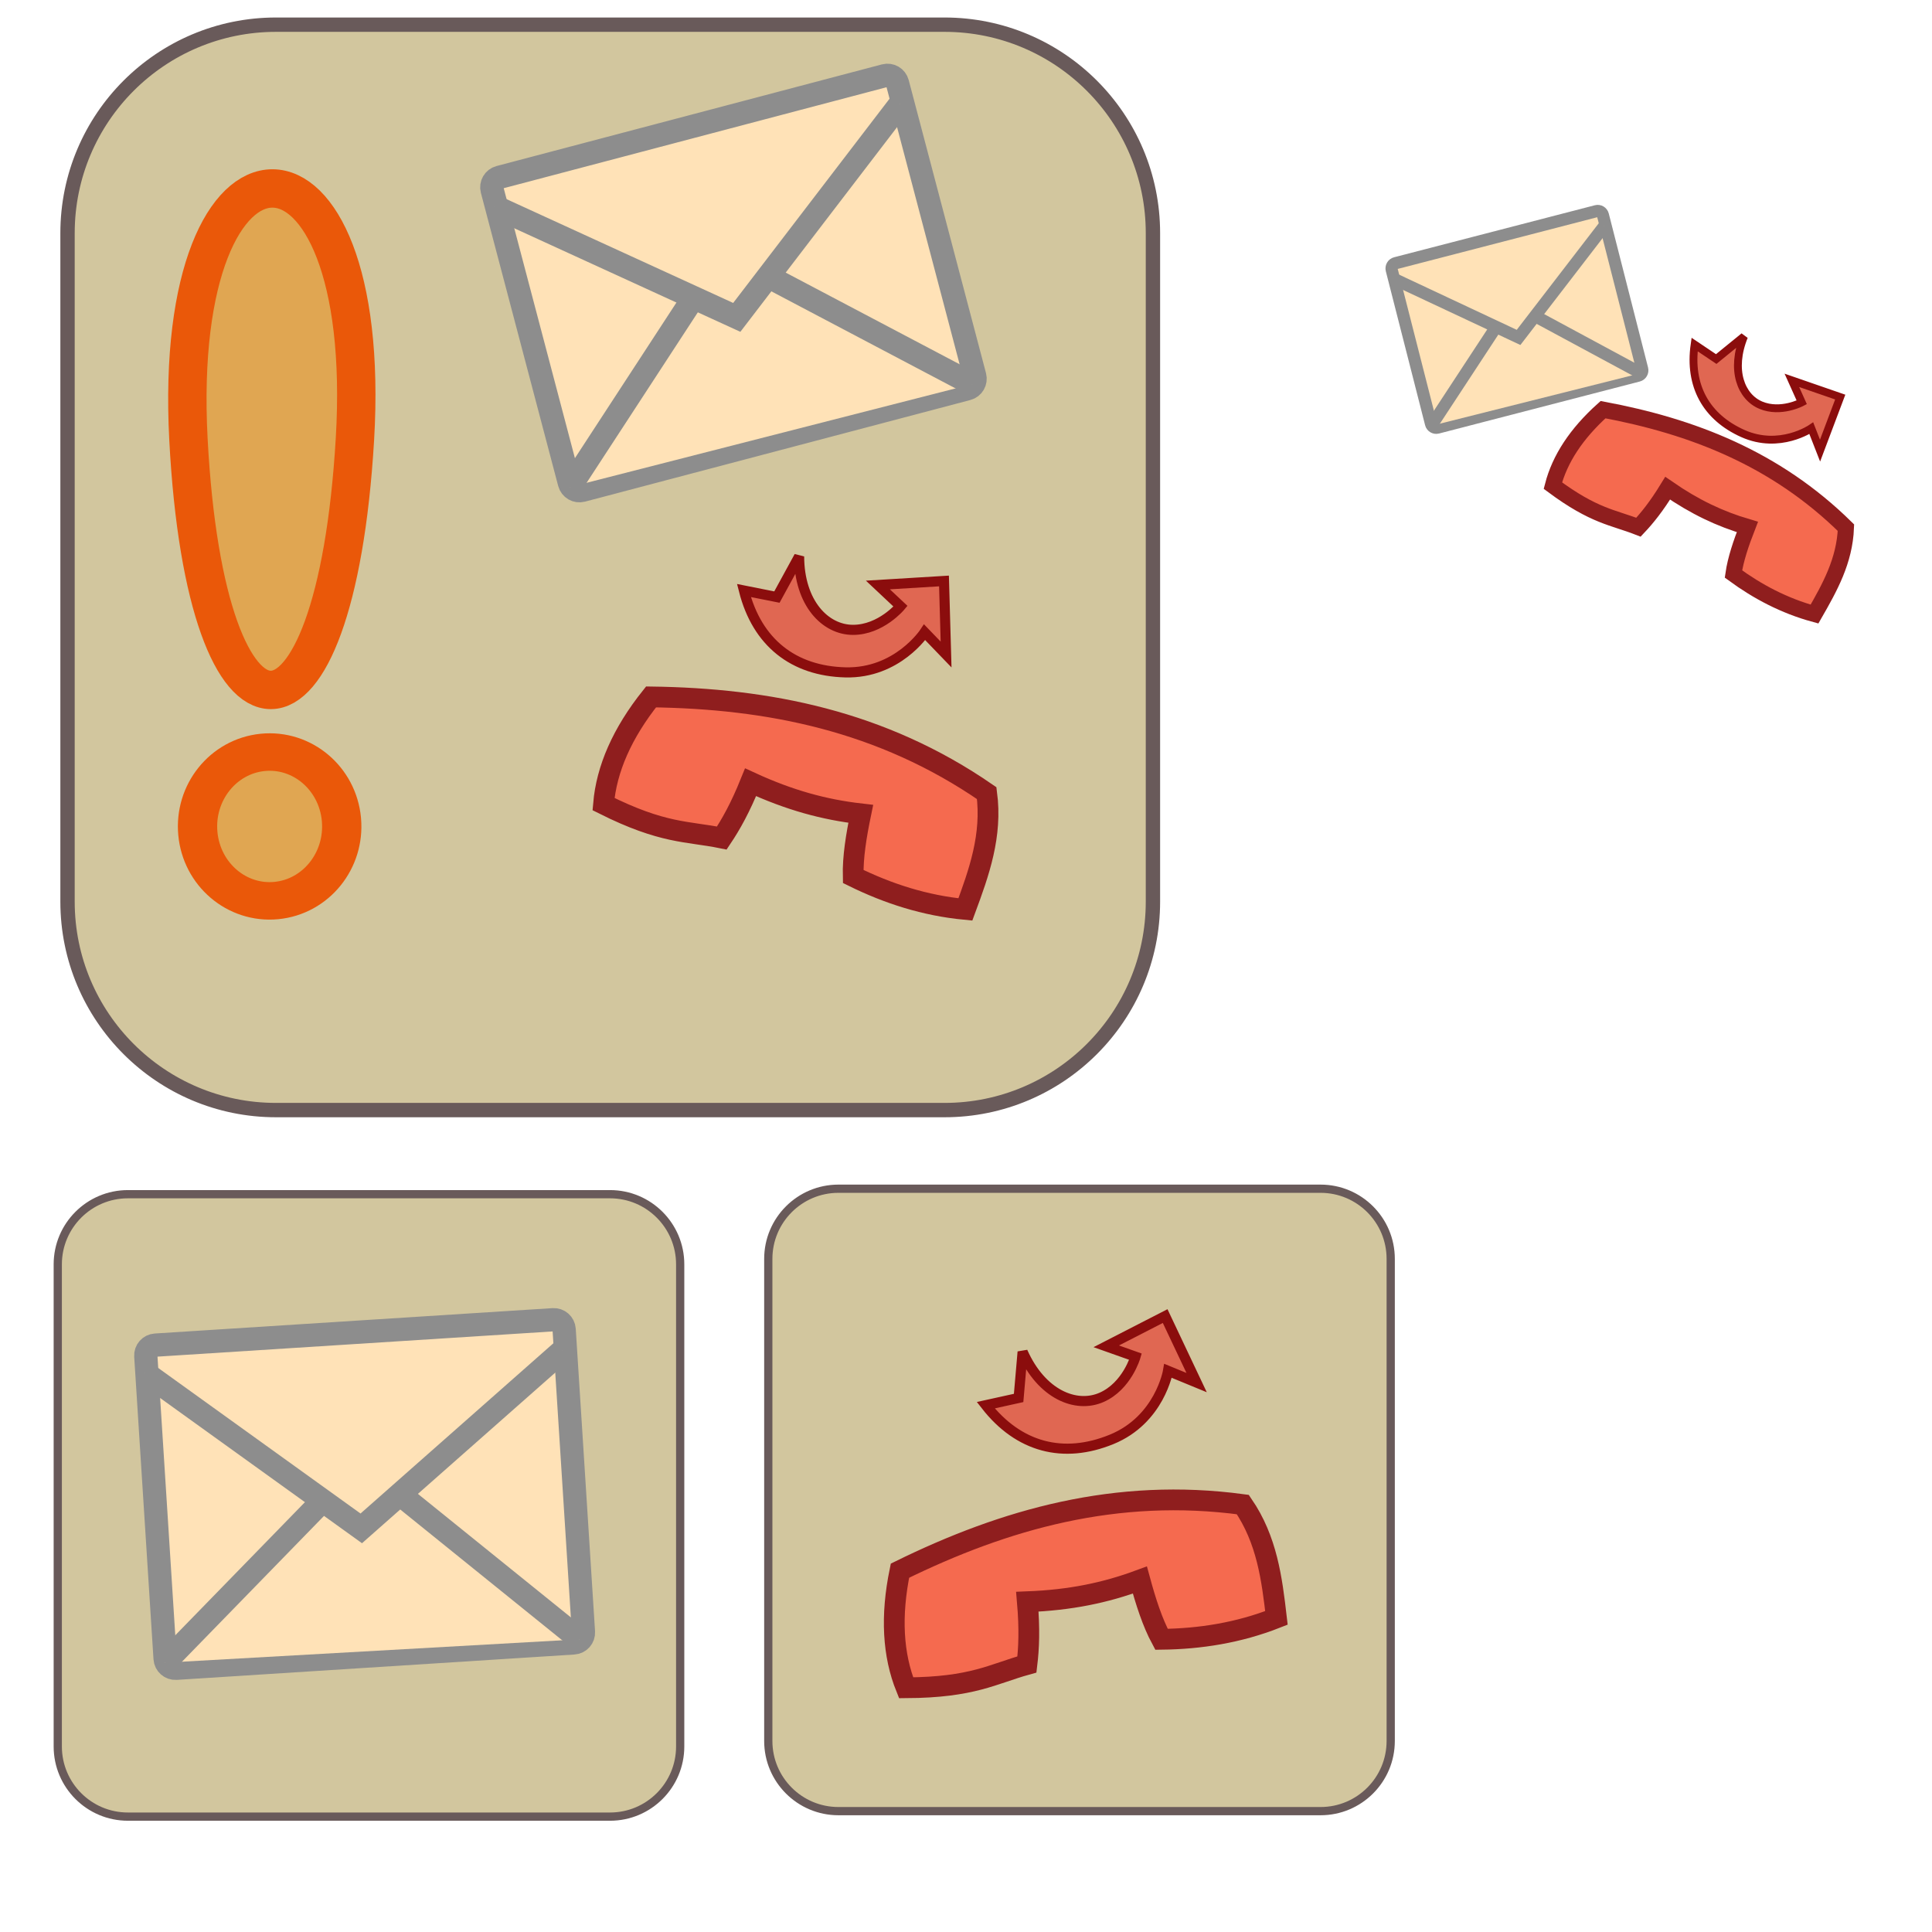
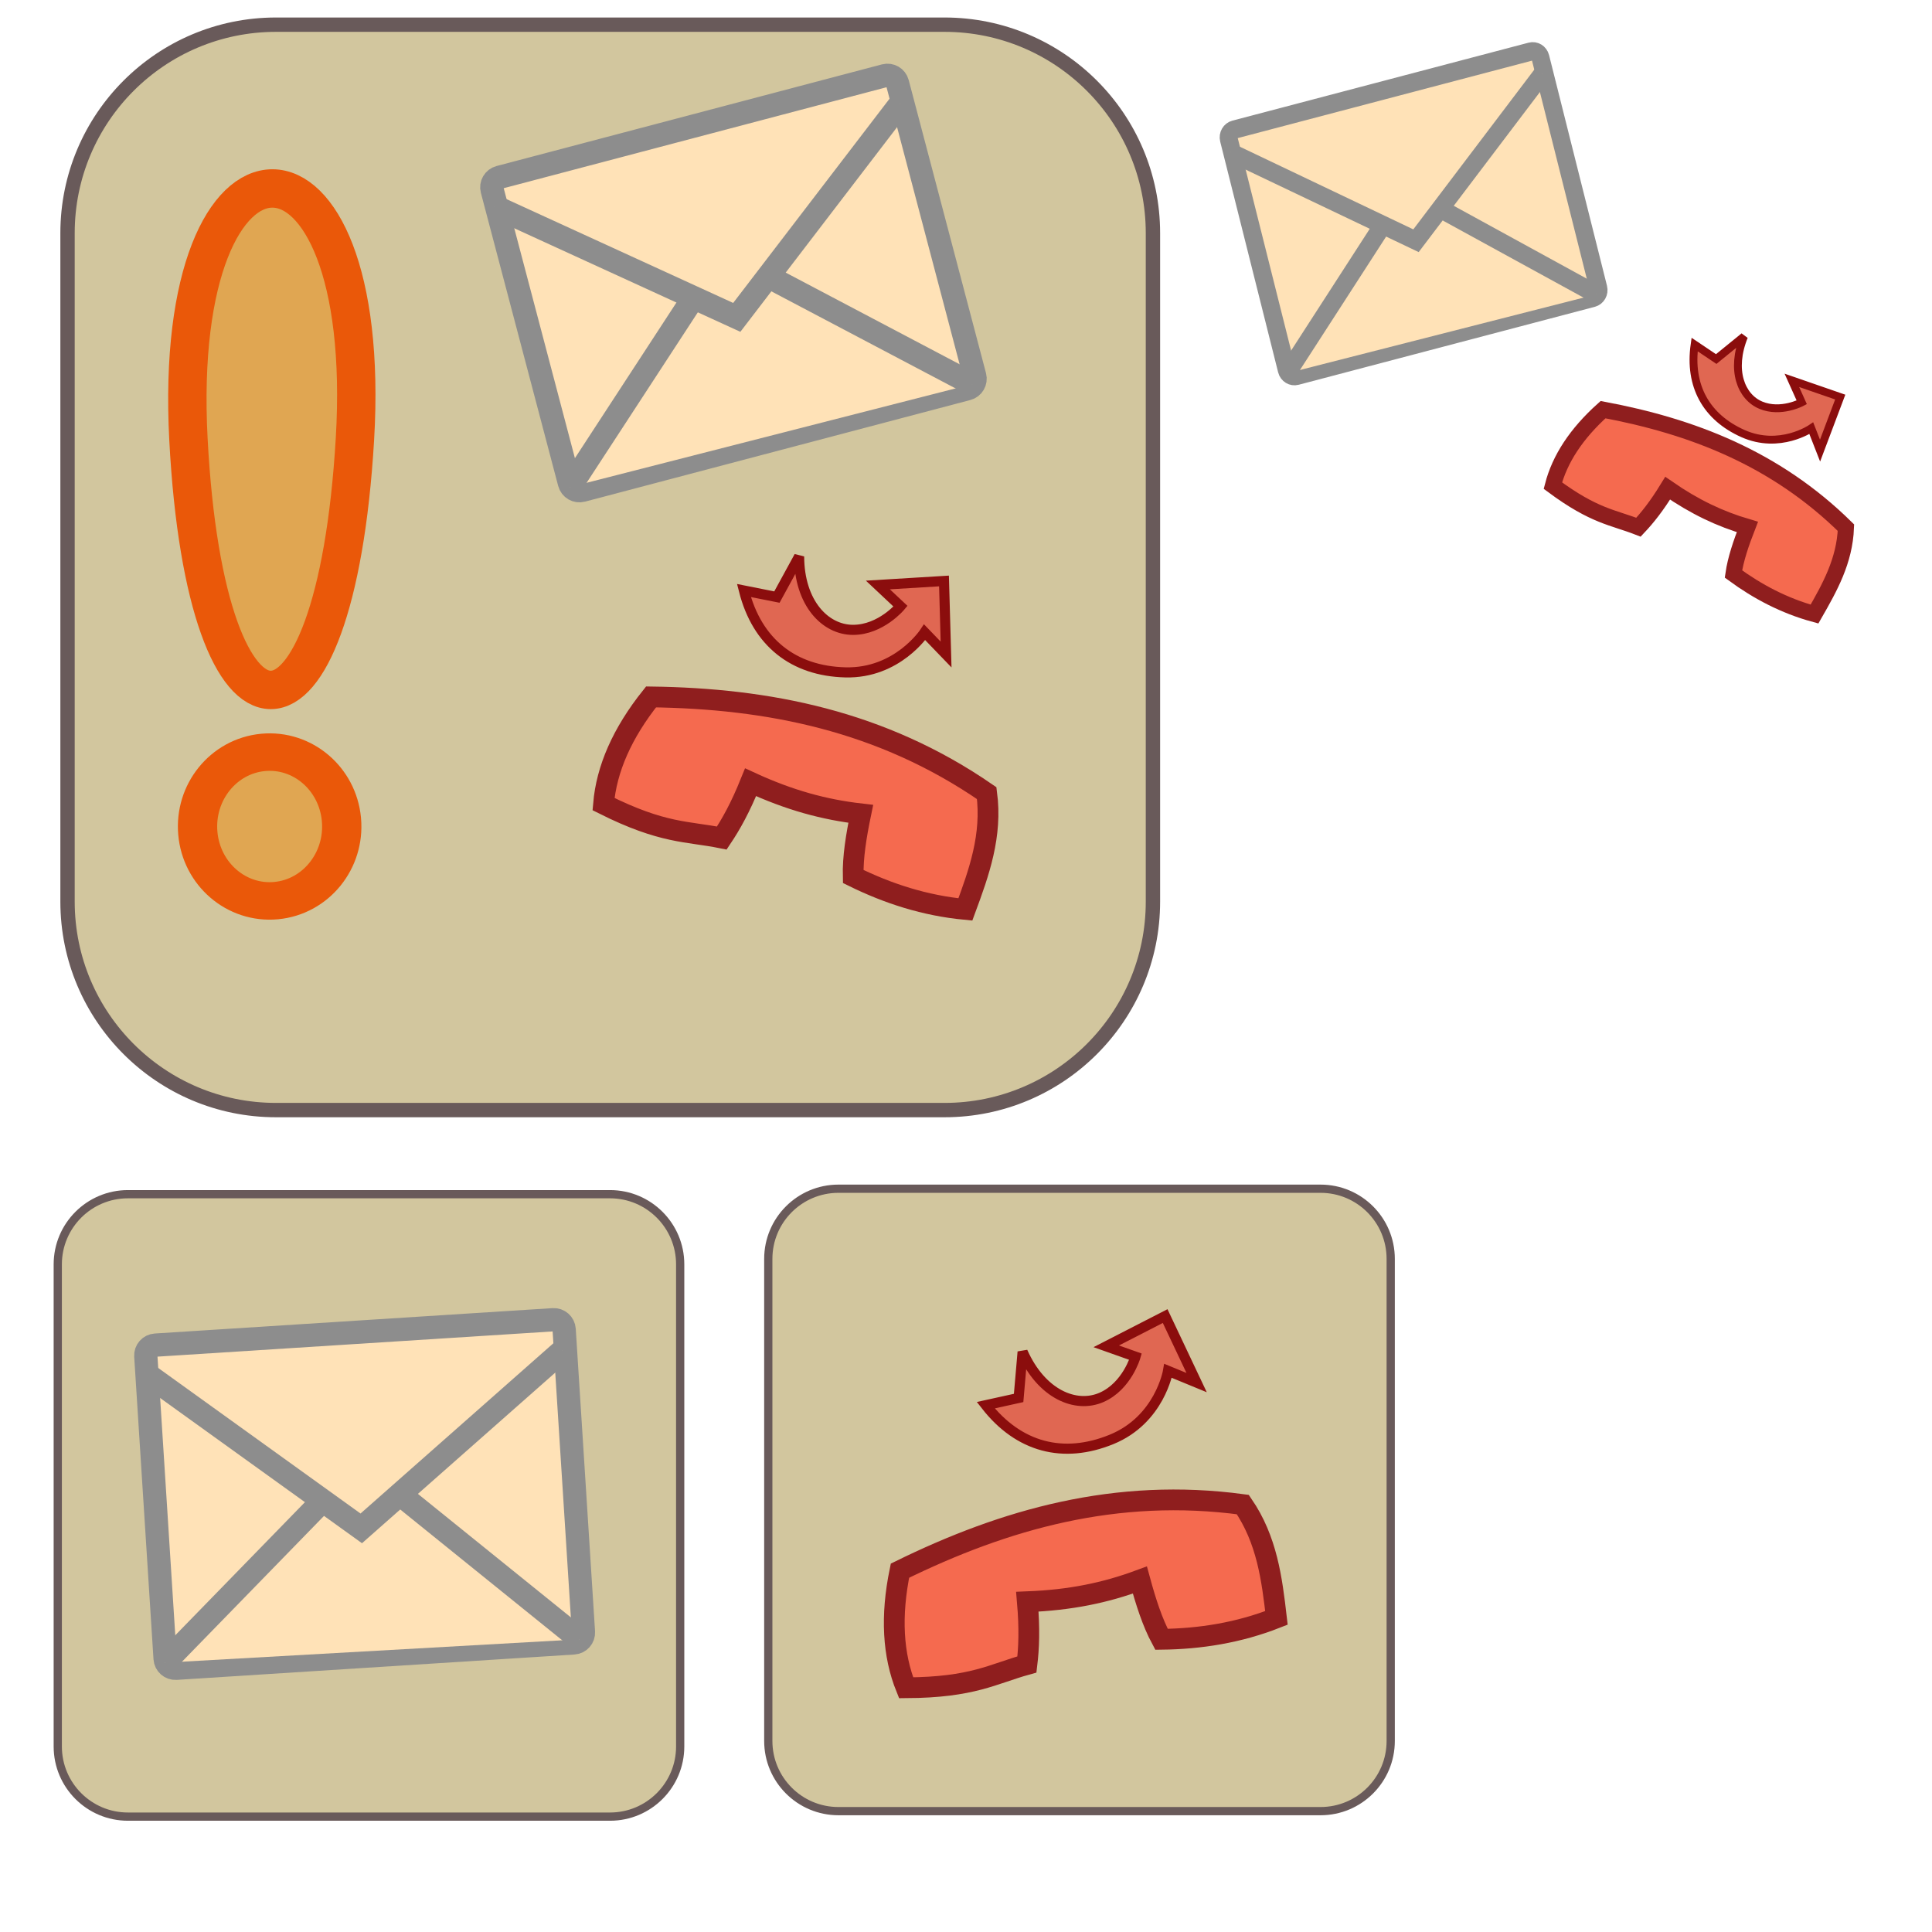
<svg xmlns="http://www.w3.org/2000/svg" width="800" height="800" id="svg2" version="1.1">
  <defs id="defs4" />
  <g id="layer1" transform="translate(-138.4688,65.375)">
    <rect ry="29.053" y="426.847" x="456.6" height="257.731" width="257.731" id="rect3088" style="fill:#d2c69e;fill-opacity:1;stroke:#695a5a;stroke-width:3.407;stroke-linecap:round;stroke-linejoin:round;stroke-miterlimit:4;stroke-opacity:1;stroke-dasharray:none" />
    <path style="fill:#f56a4f;fill-opacity:1;stroke:#8f1e1e;stroke-width:8.6;stroke-linecap:butt;stroke-linejoin:miter;stroke-miterlimit:4;stroke-opacity:1;stroke-dasharray:none" d="m 563.698,623.848 c -14.173,3.918 -22.375,9.509 -50.033,9.651 -5.479,-13.557 -6.425,-29.663 -2.541,-48.486 43.483,-21.354 89.558,-34.454 141.969,-27.384 10.027,14.607 12.045,30.759 13.919,46.94 -15.707,6.182 -31.594,8.664 -47.592,8.855 -3.78,-7.005 -6.507,-15.566 -8.951,-24.545 -14.339,5.322 -28.863,8.308 -46.593,8.987 0.978,11.354 0.635,19.279 -0.178,25.982 z" id="path3901-7-2" />
    <rect style="fill:#d2c69e;fill-opacity:1;stroke:#695a5a;stroke-width:5.941;stroke-linecap:round;stroke-linejoin:round;stroke-miterlimit:4;stroke-opacity:1;stroke-dasharray:none" id="rect3069" width="449.445" height="449.445" x="166.433" y="-55.157" ry="86.321" />
-     <path style="fill:#e0a652;fill-opacity:1;stroke:#ea5809;stroke-width:12.026;stroke-linecap:round;stroke-linejoin:round;stroke-miterlimit:4;stroke-opacity:1;stroke-dasharray:none" id="path3897" d="m 329.592,603.86 a 22.069,23.871 0 1 1 -0.02,-0.227" transform="matrix(1.353026,0,0,1.290762,-166.0885,-505.3743)" />
+     <path style="fill:#e0a652;fill-opacity:1;stroke:#ea5809;stroke-width:12.026;stroke-linecap:round;stroke-linejoin:round;stroke-miterlimit:4;stroke-opacity:1;stroke-dasharray:none" id="path3897" d="m 329.592,603.86 c 1.107,13.129 -7.835,24.743 -19.973,25.941 -12.138,1.198 -22.875,-8.474 -23.983,-21.603 -1.107,-13.129 7.835,-24.743 19.973,-25.941 12.056,-1.19 22.747,8.348 23.963,21.376" transform="matrix(1.353026,0,0,1.290762,-166.0885,-505.3743)" />
    <path style="fill:#f56a4f;fill-opacity:1;stroke:#8f1e1e;stroke-width:8.6;stroke-linecap:butt;stroke-linejoin:miter;stroke-miterlimit:4;stroke-opacity:1;stroke-dasharray:none" d="m 437.354,281.631 c -14.412,-2.921 -24.256,-1.648 -48.983,-14.042 1.251,-14.569 7.698,-29.359 19.681,-44.384 48.439,0.641 95.454,9.815 138.988,39.843 2.329,17.564 -3.182,32.88 -8.835,48.156 -16.804,-1.597 -32.093,-6.575 -46.446,-13.646 -0.199,-7.957 1.244,-16.825 3.129,-25.938 -15.195,-1.744 -29.497,-5.656 -45.615,-13.076 -4.268,10.567 -8.16,17.478 -11.919,23.087 z" id="path3901" />
    <g id="g3911" transform="matrix(0.9669376,-0.2550131,0.2550131,0.9669376,58.41302,-389.2372)">
      <rect ry="4.279" y="457.294" x="171.812" height="134.084" width="173.574" id="rect3899" style="fill:#ffe2b7;fill-opacity:1;stroke:#8d8d8d;stroke-width:9.632;stroke-linecap:round;stroke-linejoin:round;stroke-miterlimit:4;stroke-opacity:1;stroke-dasharray:none" />
      <path id="path3909" d="m 171.59,588.765 85.987,-77.707 85.987,78.981" style="fill:#ffe2b7;fill-opacity:1;stroke:#8d8d8d;stroke-width:9.632;stroke-linecap:butt;stroke-linejoin:miter;stroke-miterlimit:4;stroke-opacity:1;stroke-dasharray:none" />
      <path id="path3907" d="m 170.953,468.383 85.35,70.064 87.898,-68.153" style="fill:#ffe2b7;fill-opacity:1;stroke:#8d8d8d;stroke-width:9.632;stroke-linecap:butt;stroke-linejoin:miter;stroke-miterlimit:4;stroke-opacity:1;stroke-dasharray:none" />
    </g>
    <path style="fill:#e06752;fill-opacity:1;stroke:#8b0d0d;stroke-width:4.186;stroke-linecap:butt;stroke-linejoin:miter;stroke-miterlimit:4;stroke-opacity:1;stroke-dasharray:none" d="m 446.511,179.141 c 5.456,21.497 20.461,33.352 42.024,33.9 21.563,0.548 32.811,-16.603 32.811,-16.603 l 8.878,9.212 -0.866,-30.456 -27.369,1.664 9.369,8.802 c 0,0 -8.117,9.775 -19.662,9.776 -11.545,1.3e-4 -22.265,-11.091 -22.333,-30.397 l -9.19,16.824 z" id="path3916" />
    <path style="fill:#e0a652;fill-opacity:1;stroke:#ea5809;stroke-width:15.892;stroke-linecap:butt;stroke-linejoin:miter;stroke-miterlimit:4;stroke-opacity:1;stroke-dasharray:none" d="m 216.498,116.487 c -7.295,-138.653 77.132,-138.214 68.942,0 -8.19,138.214 -61.647,138.653 -68.942,0 z" id="path3895" />
    <rect style="fill:#d2c69e;fill-opacity:1;stroke:#695a5a;stroke-width:3.407;stroke-linecap:round;stroke-linejoin:round;stroke-miterlimit:4;stroke-opacity:1;stroke-dasharray:none" id="rect3069-3" width="257.731" height="257.731" x="162.389" y="429.119" ry="29.053" />
    <g id="g3911-5" transform="matrix(0.9979716,-0.06366076,0.06366076,0.9979716,-2.002552,46.45289)">
      <rect ry="4.279" y="457.294" x="171.812" height="134.084" width="173.574" id="rect3899-3" style="fill:#ffe2b7;fill-opacity:1;stroke:#8d8d8d;stroke-width:9.632;stroke-linecap:round;stroke-linejoin:round;stroke-miterlimit:4;stroke-opacity:1;stroke-dasharray:none" />
      <path id="path3909-5" d="m 171.59,588.765 85.987,-77.707 85.987,78.981" style="fill:#ffe2b7;fill-opacity:1;stroke:#8d8d8d;stroke-width:9.632;stroke-linecap:butt;stroke-linejoin:miter;stroke-miterlimit:4;stroke-opacity:1;stroke-dasharray:none" />
      <path id="path3907-6" d="m 170.953,468.383 85.35,70.064 87.898,-68.153" style="fill:#ffe2b7;fill-opacity:1;stroke:#8d8d8d;stroke-width:9.632;stroke-linecap:butt;stroke-linejoin:miter;stroke-miterlimit:4;stroke-opacity:1;stroke-dasharray:none" />
    </g>
    <path style="fill:#e06752;fill-opacity:1;stroke:#8b0d0d;stroke-width:4.186;stroke-linecap:butt;stroke-linejoin:miter;stroke-miterlimit:4;stroke-opacity:1;stroke-dasharray:none" d="m 546.652,516.486 c 13.633,17.493 32.137,22.321 52.103,14.159 19.966,-8.162 23.376,-28.387 23.376,-28.387 l 11.831,4.869 -13.029,-27.542 -24.394,12.52 12.116,4.296 c 0,0 -3.506,12.213 -14.078,16.852 -10.572,4.639 -24.845,-1.211 -32.664,-18.863 l -1.657,19.099 z" id="path3916-2-6" />
-     <g transform="matrix(0.5038776,-0.1305674,0.1295528,0.5078236,568.3728,-165.6301)" id="g3086">
+     <g transform="matrix(0.7432651,-0.1956567,0.1911021,0.7609794,431.4014,-325.2883)" id="g3086">
      <rect style="fill:#ffe2b7;fill-opacity:1;stroke:#8d8d8d;stroke-width:9.632;stroke-linecap:round;stroke-linejoin:round;stroke-miterlimit:4;stroke-opacity:1;stroke-dasharray:none" id="rect3089" width="173.574" height="134.084" x="171.812" y="457.294" ry="4.279" />
      <path style="fill:#ffe2b7;fill-opacity:1;stroke:#8d8d8d;stroke-width:9.632;stroke-linecap:butt;stroke-linejoin:miter;stroke-miterlimit:4;stroke-opacity:1;stroke-dasharray:none" d="m 171.59,588.765 85.987,-77.707 85.987,78.981" id="path3091" />
      <path style="fill:#ffe2b7;fill-opacity:1;stroke:#8d8d8d;stroke-width:9.632;stroke-linecap:butt;stroke-linejoin:miter;stroke-miterlimit:4;stroke-opacity:1;stroke-dasharray:none" d="m 170.953,468.383 85.35,70.064 87.898,-68.153" id="path3093" />
    </g>
    <path id="path3095" d="m 840.17,77.286 c -2.439,17.085 4.779,30.069 20.009,36.865 15.23,6.796 28.312,-2.202 28.312,-2.202 l 3.623,9.263 8.355,-22.167 -20.026,-6.929 4.094,9.114 c 0,0 -8.674,4.622 -16.915,1.194 -8.241,-3.428 -12.625,-14.59 -6.986,-28.498 l -11.517,9.374 z" style="fill:#e06752;fill-opacity:1;stroke:#8b0d0d;stroke-width:3.245;stroke-linecap:butt;stroke-linejoin:miter;stroke-miterlimit:4;stroke-opacity:1;stroke-dasharray:none" />
    <path id="path3084" d="m 816.925,152.928 c -10.587,-4.139 -18.245,-4.458 -35.445,-17.221 2.855,-11.01 9.694,-21.505 20.778,-31.453 36.782,6.871 71.365,20.098 100.575,48.864 -0.523,13.779 -6.718,24.801 -13.016,35.774 -12.58,-3.438 -23.567,-9.269 -33.566,-16.583 0.888,-6.13 3.145,-12.742 5.77,-19.484 -11.337,-3.339 -21.71,-8.223 -33.008,-16.037 -4.629,7.543 -8.494,12.332 -12.088,16.139 z" style="fill:#f56a4f;fill-opacity:1;stroke:#8f1e1e;stroke-width:6.667;stroke-linecap:butt;stroke-linejoin:miter;stroke-miterlimit:4;stroke-opacity:1;stroke-dasharray:none" />
  </g>
</svg>
